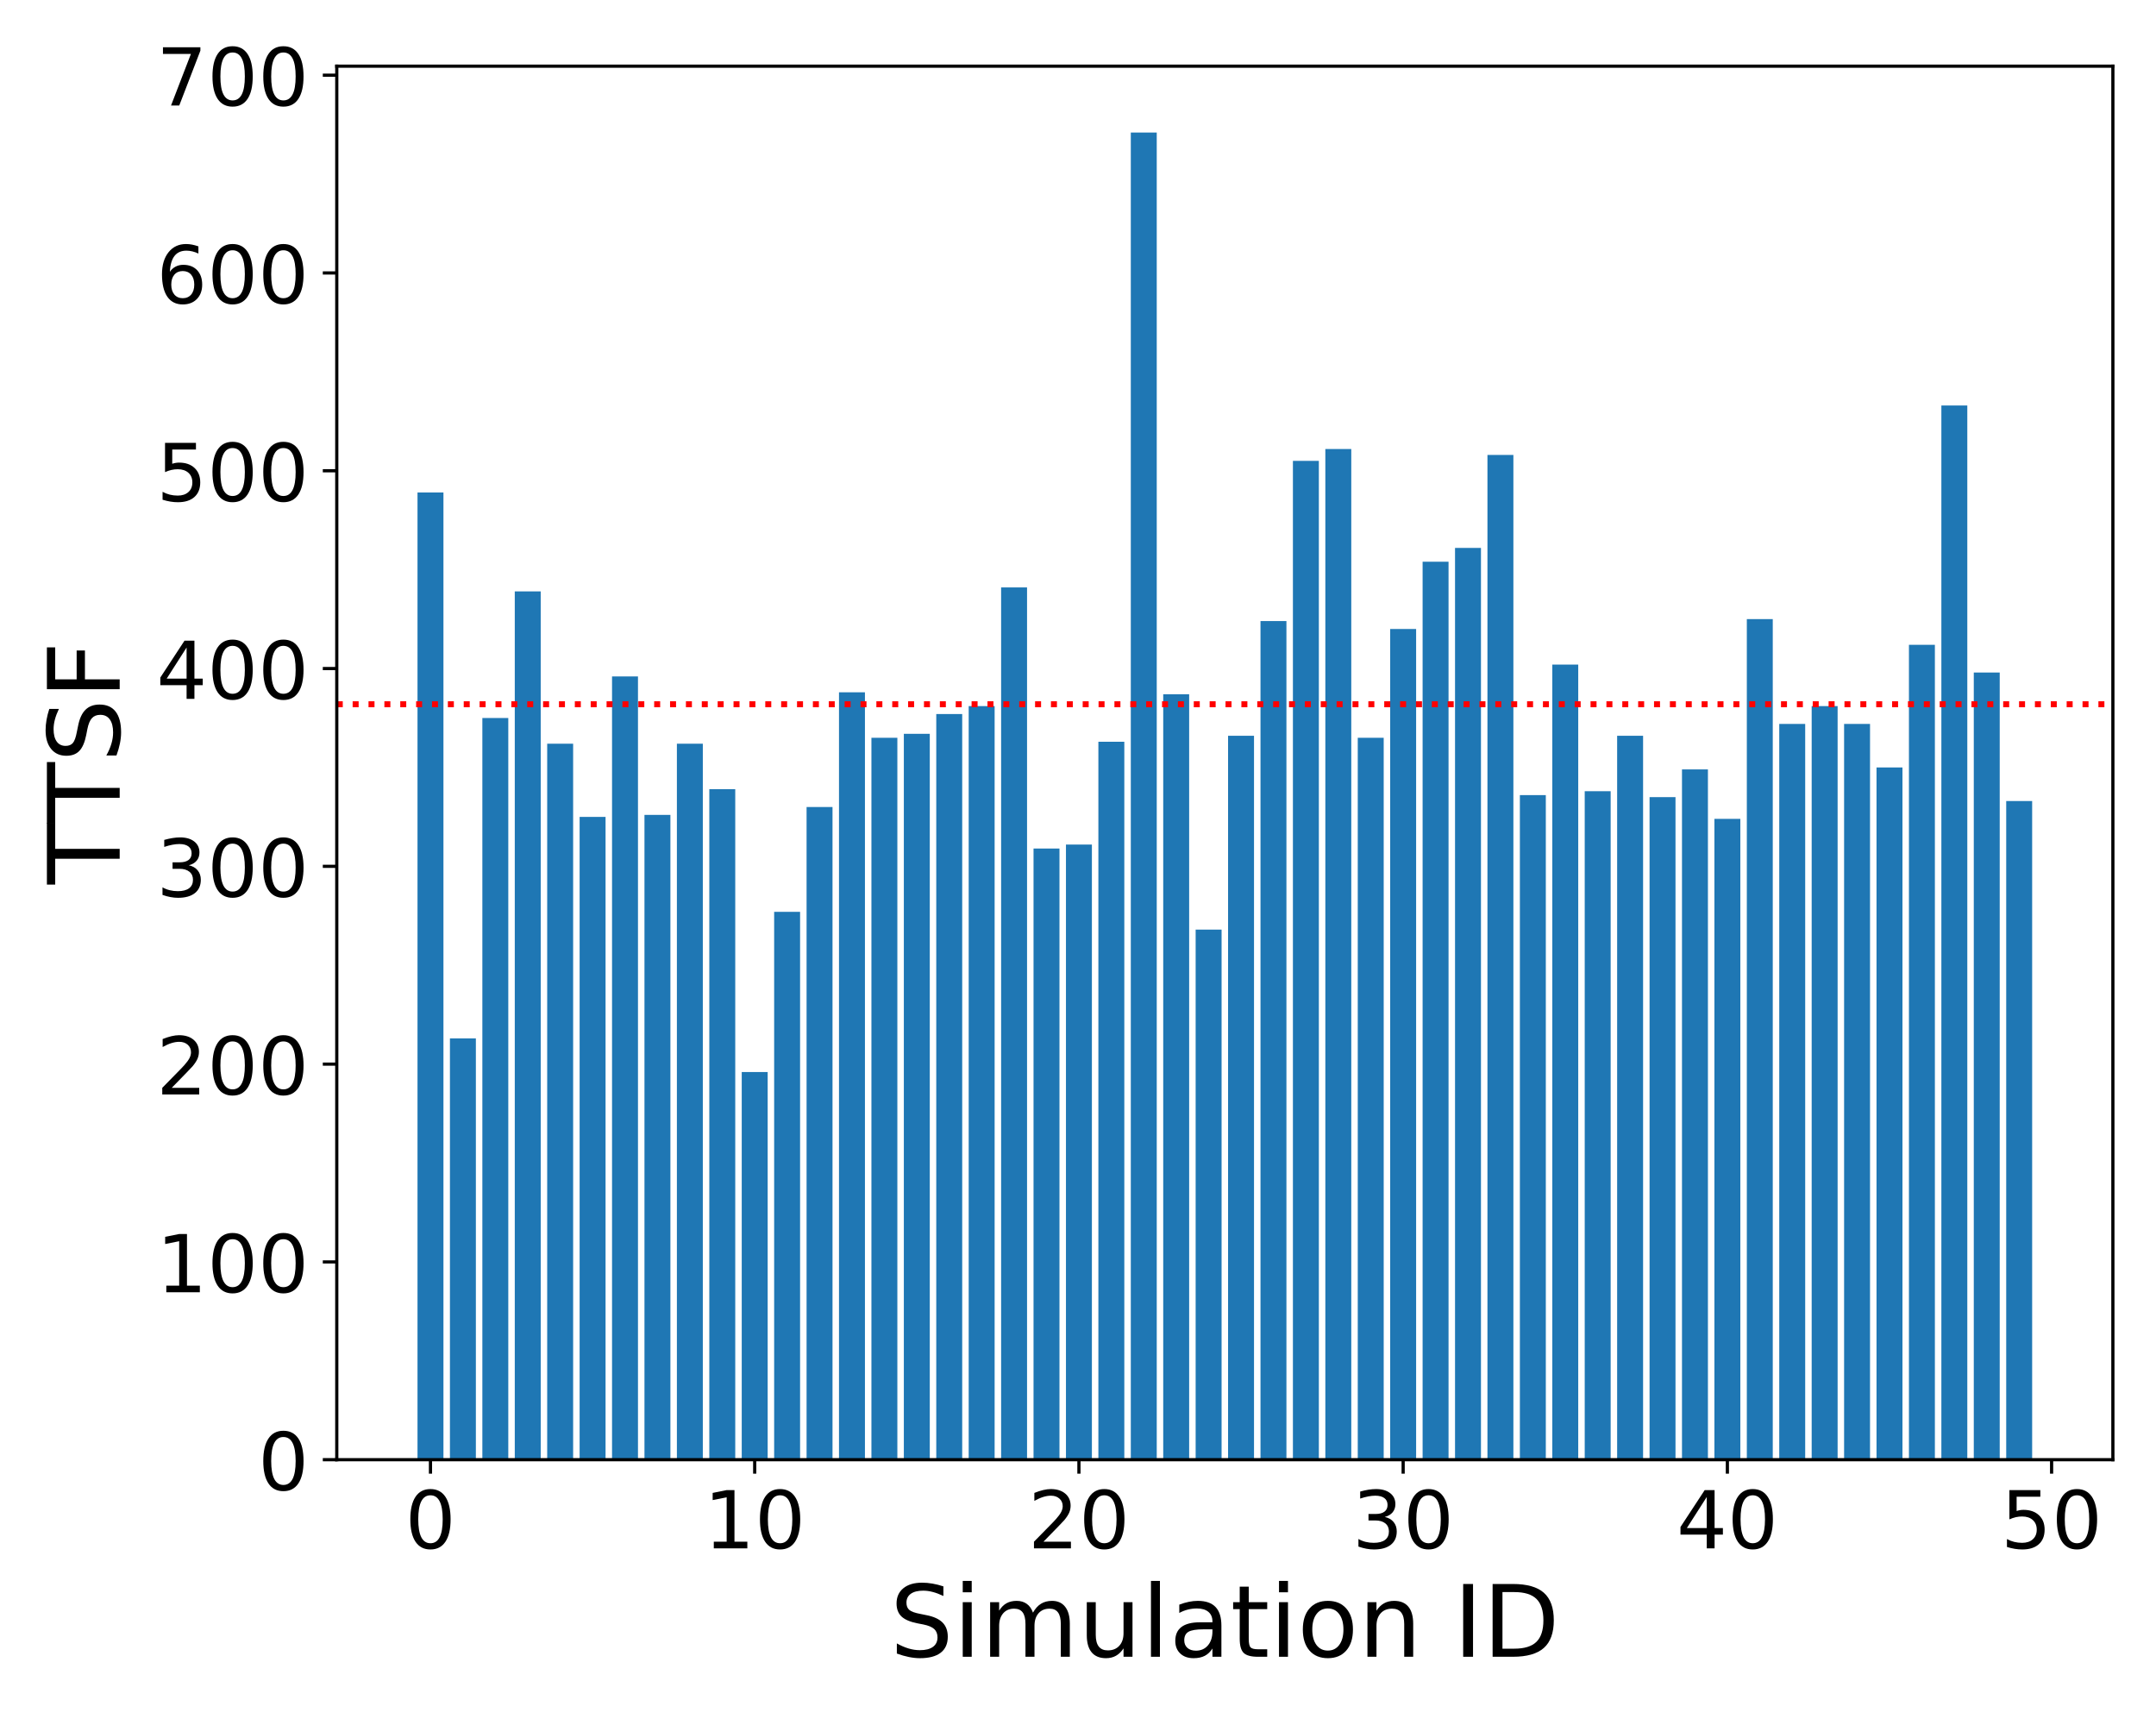
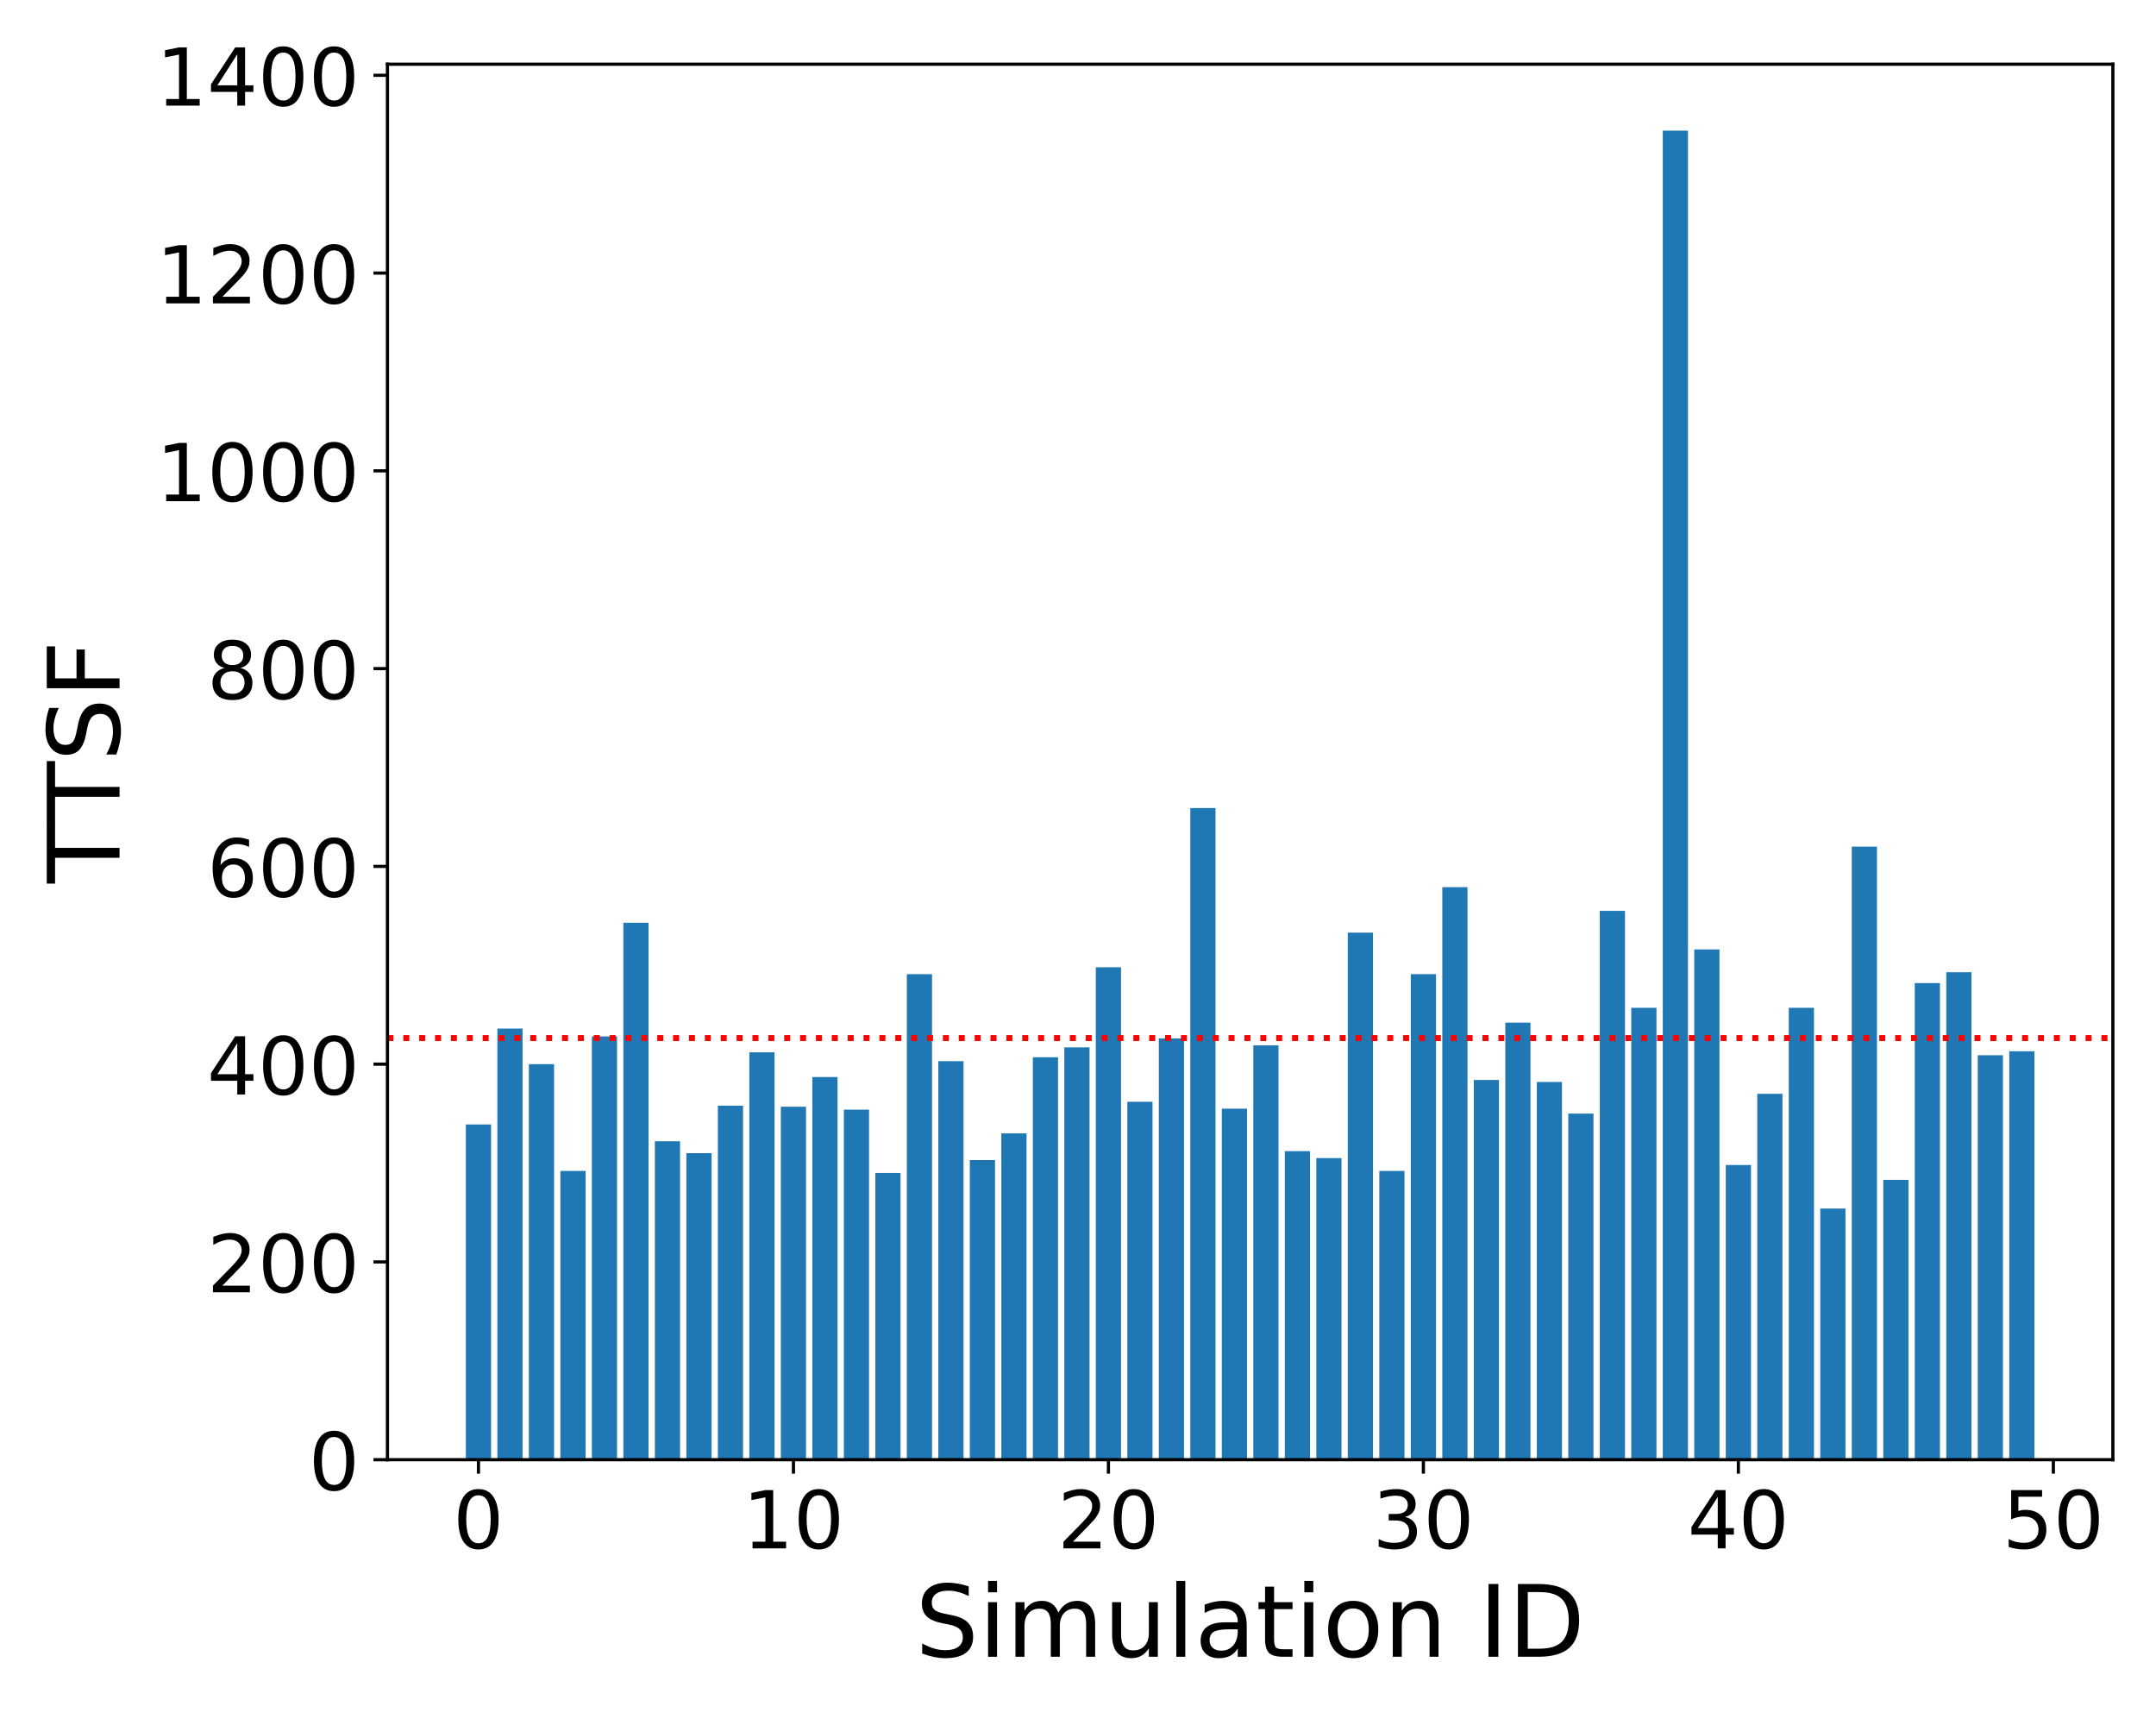
<svg xmlns="http://www.w3.org/2000/svg" xmlns:xlink="http://www.w3.org/1999/xlink" height="432pt" version="1.1" viewBox="0 0 540 432" width="540pt">
  <defs>
    <style type="text/css">
*{stroke-linecap:butt;stroke-linejoin:round;}
  </style>
  </defs>
  <g id="figure_1">
    <g id="patch_1">
      <path d="M 0 432  L 540 432  L 540 0  L 0 0  z " style="fill:#ffffff;" />
    </g>
    <g id="axes_1">
      <g id="patch_2">
-         <path d="M 84.35 365.56  L 529.2 365.56  L 529.2 16.572  L 84.35 16.572  z " style="fill:#ffffff;" />
+         <path d="M 97.04 365.56  L 529.2 365.56  L 529.2 16.08  L 97.04 16.08  z " style="fill:#ffffff;" />
      </g>
      <g id="patch_3">
-         <path clip-path="url(#p94fafff607)" d="M 104.57 365.56  L 111.067 365.56  L 111.067 123.341  L 104.57 123.341  z " style="fill:#1f77b4;" />
+         <path clip-path="url(#pa4c8153780)" d="M 116.684 365.56  L 122.995 365.56  L 122.995 281.608  L 116.684 281.608  z " style="fill:#1f77b4;" />
      </g>
      <g id="patch_4">
-         <path clip-path="url(#p94fafff607)" d="M 112.691 365.56  L 119.188 365.56  L 119.188 260.054  L 112.691 260.054  z " style="fill:#1f77b4;" />
+         <path clip-path="url(#pa4c8153780)" d="M 124.573 365.56  L 130.884 365.56  L 130.884 257.586  L 124.573 257.586  z " style="fill:#1f77b4;" />
      </g>
      <g id="patch_5">
-         <path clip-path="url(#p94fafff607)" d="M 120.812 365.56  L 127.308 365.56  L 127.308 179.809  L 120.812 179.809  z " style="fill:#1f77b4;" />
+         <path clip-path="url(#pa4c8153780)" d="M 132.462 365.56  L 138.773 365.56  L 138.773 266.501  L 132.462 266.501  z " style="fill:#1f77b4;" />
      </g>
      <g id="patch_6">
-         <path clip-path="url(#p94fafff607)" d="M 128.932 365.56  L 135.429 365.56  L 135.429 148.108  L 128.932 148.108  z " style="fill:#1f77b4;" />
+         <path clip-path="url(#pa4c8153780)" d="M 140.351 365.56  L 146.662 365.56  L 146.662 293.247  L 140.351 293.247  z " style="fill:#1f77b4;" />
      </g>
      <g id="patch_7">
-         <path clip-path="url(#p94fafff607)" d="M 137.053 365.56  L 143.55 365.56  L 143.55 186.249  L 137.053 186.249  z " style="fill:#1f77b4;" />
+         <path clip-path="url(#pa4c8153780)" d="M 148.24 365.56  L 154.551 365.56  L 154.551 259.567  L 148.24 259.567  z " style="fill:#1f77b4;" />
      </g>
      <g id="patch_8">
-         <path clip-path="url(#p94fafff607)" d="M 145.174 365.56  L 151.67 365.56  L 151.67 204.576  L 145.174 204.576  z " style="fill:#1f77b4;" />
+         <path clip-path="url(#pa4c8153780)" d="M 156.129 365.56  L 162.44 365.56  L 162.44 231.087  L 156.129 231.087  z " style="fill:#1f77b4;" />
      </g>
      <g id="patch_9">
-         <path clip-path="url(#p94fafff607)" d="M 153.294 365.56  L 159.791 365.56  L 159.791 169.407  L 153.294 169.407  z " style="fill:#1f77b4;" />
+         <path clip-path="url(#pa4c8153780)" d="M 164.018 365.56  L 170.329 365.56  L 170.329 285.818  L 164.018 285.818  z " style="fill:#1f77b4;" />
      </g>
      <g id="patch_10">
-         <path clip-path="url(#p94fafff607)" d="M 161.415 365.56  L 167.912 365.56  L 167.912 204.081  L 161.415 204.081  z " style="fill:#1f77b4;" />
+         <path clip-path="url(#pa4c8153780)" d="M 171.907 365.56  L 178.218 365.56  L 178.218 288.789  L 171.907 288.789  z " style="fill:#1f77b4;" />
      </g>
      <g id="patch_11">
-         <path clip-path="url(#p94fafff607)" d="M 169.536 365.56  L 176.032 365.56  L 176.032 186.249  L 169.536 186.249  z " style="fill:#1f77b4;" />
+         <path clip-path="url(#pa4c8153780)" d="M 179.796 365.56  L 186.107 365.56  L 186.107 276.902  L 179.796 276.902  z " style="fill:#1f77b4;" />
      </g>
      <g id="patch_12">
-         <path clip-path="url(#p94fafff607)" d="M 177.656 365.56  L 184.153 365.56  L 184.153 197.641  L 177.656 197.641  z " style="fill:#1f77b4;" />
+         <path clip-path="url(#pa4c8153780)" d="M 187.685 365.56  L 193.996 365.56  L 193.996 263.529  L 187.685 263.529  z " style="fill:#1f77b4;" />
      </g>
      <g id="patch_13">
-         <path clip-path="url(#p94fafff607)" d="M 185.777 365.56  L 192.274 365.56  L 192.274 268.474  L 185.777 268.474  z " style="fill:#1f77b4;" />
+         <path clip-path="url(#pa4c8153780)" d="M 195.574 365.56  L 201.885 365.56  L 201.885 277.15  L 195.574 277.15  z " style="fill:#1f77b4;" />
      </g>
      <g id="patch_14">
-         <path clip-path="url(#p94fafff607)" d="M 193.898 365.56  L 200.394 365.56  L 200.394 228.352  L 193.898 228.352  z " style="fill:#1f77b4;" />
+         <path clip-path="url(#pa4c8153780)" d="M 203.463 365.56  L 209.774 365.56  L 209.774 269.72  L 203.463 269.72  z " style="fill:#1f77b4;" />
      </g>
      <g id="patch_15">
-         <path clip-path="url(#p94fafff607)" d="M 202.018 365.56  L 208.515 365.56  L 208.515 202.099  L 202.018 202.099  z " style="fill:#1f77b4;" />
+         <path clip-path="url(#pa4c8153780)" d="M 211.352 365.56  L 217.663 365.56  L 217.663 277.893  L 211.352 277.893  z " style="fill:#1f77b4;" />
      </g>
      <g id="patch_16">
-         <path clip-path="url(#p94fafff607)" d="M 210.139 365.56  L 216.636 365.56  L 216.636 173.37  L 210.139 173.37  z " style="fill:#1f77b4;" />
+         <path clip-path="url(#pa4c8153780)" d="M 219.241 365.56  L 225.552 365.56  L 225.552 293.742  L 219.241 293.742  z " style="fill:#1f77b4;" />
      </g>
      <g id="patch_17">
-         <path clip-path="url(#p94fafff607)" d="M 218.26 365.56  L 224.756 365.56  L 224.756 184.763  L 218.26 184.763  z " style="fill:#1f77b4;" />
+         <path clip-path="url(#pa4c8153780)" d="M 227.13 365.56  L 233.441 365.56  L 233.441 243.965  L 227.13 243.965  z " style="fill:#1f77b4;" />
      </g>
      <g id="patch_18">
-         <path clip-path="url(#p94fafff607)" d="M 226.38 365.56  L 232.877 365.56  L 232.877 183.772  L 226.38 183.772  z " style="fill:#1f77b4;" />
+         <path clip-path="url(#pa4c8153780)" d="M 235.019 365.56  L 241.33 365.56  L 241.33 265.758  L 235.019 265.758  z " style="fill:#1f77b4;" />
      </g>
      <g id="patch_19">
-         <path clip-path="url(#p94fafff607)" d="M 234.501 365.56  L 240.998 365.56  L 240.998 178.819  L 234.501 178.819  z " style="fill:#1f77b4;" />
+         <path clip-path="url(#pa4c8153780)" d="M 242.908 365.56  L 249.219 365.56  L 249.219 290.523  L 242.908 290.523  z " style="fill:#1f77b4;" />
      </g>
      <g id="patch_20">
-         <path clip-path="url(#p94fafff607)" d="M 242.622 365.56  L 249.118 365.56  L 249.118 176.837  L 242.622 176.837  z " style="fill:#1f77b4;" />
+         <path clip-path="url(#pa4c8153780)" d="M 250.797 365.56  L 257.108 365.56  L 257.108 283.836  L 250.797 283.836  z " style="fill:#1f77b4;" />
      </g>
      <g id="patch_21">
-         <path clip-path="url(#p94fafff607)" d="M 250.742 365.56  L 257.239 365.56  L 257.239 147.117  L 250.742 147.117  z " style="fill:#1f77b4;" />
+         <path clip-path="url(#pa4c8153780)" d="M 258.686 365.56  L 264.997 365.56  L 264.997 264.768  L 258.686 264.768  z " style="fill:#1f77b4;" />
      </g>
      <g id="patch_22">
-         <path clip-path="url(#p94fafff607)" d="M 258.863 365.56  L 265.36 365.56  L 265.36 212.502  L 258.863 212.502  z " style="fill:#1f77b4;" />
+         <path clip-path="url(#pa4c8153780)" d="M 266.575 365.56  L 272.886 365.56  L 272.886 262.291  L 266.575 262.291  z " style="fill:#1f77b4;" />
      </g>
      <g id="patch_23">
-         <path clip-path="url(#p94fafff607)" d="M 266.984 365.56  L 273.48 365.56  L 273.48 211.511  L 266.984 211.511  z " style="fill:#1f77b4;" />
+         <path clip-path="url(#pa4c8153780)" d="M 274.464 365.56  L 280.775 365.56  L 280.775 242.232  L 274.464 242.232  z " style="fill:#1f77b4;" />
      </g>
      <g id="patch_24">
-         <path clip-path="url(#p94fafff607)" d="M 275.104 365.56  L 281.601 365.56  L 281.601 185.753  L 275.104 185.753  z " style="fill:#1f77b4;" />
+         <path clip-path="url(#pa4c8153780)" d="M 282.353 365.56  L 288.664 365.56  L 288.664 275.912  L 282.353 275.912  z " style="fill:#1f77b4;" />
      </g>
      <g id="patch_25">
-         <path clip-path="url(#p94fafff607)" d="M 283.225 365.56  L 289.722 365.56  L 289.722 33.19  L 283.225 33.19  z " style="fill:#1f77b4;" />
+         <path clip-path="url(#pa4c8153780)" d="M 290.242 365.56  L 296.553 365.56  L 296.553 260.062  L 290.242 260.062  z " style="fill:#1f77b4;" />
      </g>
      <g id="patch_26">
-         <path clip-path="url(#p94fafff607)" d="M 291.346 365.56  L 297.842 365.56  L 297.842 173.865  L 291.346 173.865  z " style="fill:#1f77b4;" />
+         <path clip-path="url(#pa4c8153780)" d="M 298.131 365.56  L 304.442 365.56  L 304.442 202.36  L 298.131 202.36  z " style="fill:#1f77b4;" />
      </g>
      <g id="patch_27">
-         <path clip-path="url(#p94fafff607)" d="M 299.466 365.56  L 305.963 365.56  L 305.963 232.81  L 299.466 232.81  z " style="fill:#1f77b4;" />
+         <path clip-path="url(#pa4c8153780)" d="M 306.02 365.56  L 312.331 365.56  L 312.331 277.645  L 306.02 277.645  z " style="fill:#1f77b4;" />
      </g>
      <g id="patch_28">
-         <path clip-path="url(#p94fafff607)" d="M 307.587 365.56  L 314.084 365.56  L 314.084 184.267  L 307.587 184.267  z " style="fill:#1f77b4;" />
+         <path clip-path="url(#pa4c8153780)" d="M 313.909 365.56  L 320.22 365.56  L 320.22 261.796  L 313.909 261.796  z " style="fill:#1f77b4;" />
      </g>
      <g id="patch_29">
-         <path clip-path="url(#p94fafff607)" d="M 315.708 365.56  L 322.204 365.56  L 322.204 155.538  L 315.708 155.538  z " style="fill:#1f77b4;" />
+         <path clip-path="url(#pa4c8153780)" d="M 321.798 365.56  L 328.109 365.56  L 328.109 288.294  L 321.798 288.294  z " style="fill:#1f77b4;" />
      </g>
      <g id="patch_30">
-         <path clip-path="url(#p94fafff607)" d="M 323.828 365.56  L 330.325 365.56  L 330.325 115.416  L 323.828 115.416  z " style="fill:#1f77b4;" />
+         <path clip-path="url(#pa4c8153780)" d="M 329.687 365.56  L 335.998 365.56  L 335.998 290.028  L 329.687 290.028  z " style="fill:#1f77b4;" />
      </g>
      <g id="patch_31">
-         <path clip-path="url(#p94fafff607)" d="M 331.949 365.56  L 338.446 365.56  L 338.446 112.444  L 331.949 112.444  z " style="fill:#1f77b4;" />
+         <path clip-path="url(#pa4c8153780)" d="M 337.576 365.56  L 343.887 365.56  L 343.887 233.564  L 337.576 233.564  z " style="fill:#1f77b4;" />
      </g>
      <g id="patch_32">
-         <path clip-path="url(#p94fafff607)" d="M 340.07 365.56  L 346.566 365.56  L 346.566 184.763  L 340.07 184.763  z " style="fill:#1f77b4;" />
+         <path clip-path="url(#pa4c8153780)" d="M 345.465 365.56  L 351.776 365.56  L 351.776 293.247  L 345.465 293.247  z " style="fill:#1f77b4;" />
      </g>
      <g id="patch_33">
-         <path clip-path="url(#p94fafff607)" d="M 348.19 365.56  L 354.687 365.56  L 354.687 157.519  L 348.19 157.519  z " style="fill:#1f77b4;" />
+         <path clip-path="url(#pa4c8153780)" d="M 353.354 365.56  L 359.665 365.56  L 359.665 243.965  L 353.354 243.965  z " style="fill:#1f77b4;" />
      </g>
      <g id="patch_34">
-         <path clip-path="url(#p94fafff607)" d="M 356.311 365.56  L 362.808 365.56  L 362.808 140.678  L 356.311 140.678  z " style="fill:#1f77b4;" />
+         <path clip-path="url(#pa4c8153780)" d="M 361.243 365.56  L 367.554 365.56  L 367.554 222.172  L 361.243 222.172  z " style="fill:#1f77b4;" />
      </g>
      <g id="patch_35">
-         <path clip-path="url(#p94fafff607)" d="M 364.432 365.56  L 370.928 365.56  L 370.928 137.211  L 364.432 137.211  z " style="fill:#1f77b4;" />
+         <path clip-path="url(#pa4c8153780)" d="M 369.132 365.56  L 375.443 365.56  L 375.443 270.463  L 369.132 270.463  z " style="fill:#1f77b4;" />
      </g>
      <g id="patch_36">
-         <path clip-path="url(#p94fafff607)" d="M 372.552 365.56  L 379.049 365.56  L 379.049 113.93  L 372.552 113.93  z " style="fill:#1f77b4;" />
+         <path clip-path="url(#pa4c8153780)" d="M 377.021 365.56  L 383.332 365.56  L 383.332 256.1  L 377.021 256.1  z " style="fill:#1f77b4;" />
      </g>
      <g id="patch_37">
-         <path clip-path="url(#p94fafff607)" d="M 380.673 365.56  L 387.17 365.56  L 387.17 199.127  L 380.673 199.127  z " style="fill:#1f77b4;" />
+         <path clip-path="url(#pa4c8153780)" d="M 384.91 365.56  L 391.221 365.56  L 391.221 270.959  L 384.91 270.959  z " style="fill:#1f77b4;" />
      </g>
      <g id="patch_38">
-         <path clip-path="url(#p94fafff607)" d="M 388.794 365.56  L 395.29 365.56  L 395.29 166.435  L 388.794 166.435  z " style="fill:#1f77b4;" />
+         <path clip-path="url(#pa4c8153780)" d="M 392.799 365.56  L 399.11 365.56  L 399.11 278.883  L 392.799 278.883  z " style="fill:#1f77b4;" />
      </g>
      <g id="patch_39">
-         <path clip-path="url(#p94fafff607)" d="M 396.914 365.56  L 403.411 365.56  L 403.411 198.137  L 396.914 198.137  z " style="fill:#1f77b4;" />
+         <path clip-path="url(#pa4c8153780)" d="M 400.688 365.56  L 406.999 365.56  L 406.999 228.116  L 400.688 228.116  z " style="fill:#1f77b4;" />
      </g>
      <g id="patch_40">
-         <path clip-path="url(#p94fafff607)" d="M 405.035 365.56  L 411.532 365.56  L 411.532 184.267  L 405.035 184.267  z " style="fill:#1f77b4;" />
+         <path clip-path="url(#pa4c8153780)" d="M 408.577 365.56  L 414.888 365.56  L 414.888 252.385  L 408.577 252.385  z " style="fill:#1f77b4;" />
      </g>
      <g id="patch_41">
-         <path clip-path="url(#p94fafff607)" d="M 413.156 365.56  L 419.652 365.56  L 419.652 199.623  L 413.156 199.623  z " style="fill:#1f77b4;" />
+         <path clip-path="url(#pa4c8153780)" d="M 416.466 365.56  L 422.777 365.56  L 422.777 32.722  L 416.466 32.722  z " style="fill:#1f77b4;" />
      </g>
      <g id="patch_42">
-         <path clip-path="url(#p94fafff607)" d="M 421.276 365.56  L 427.773 365.56  L 427.773 192.688  L 421.276 192.688  z " style="fill:#1f77b4;" />
+         <path clip-path="url(#pa4c8153780)" d="M 424.355 365.56  L 430.666 365.56  L 430.666 237.774  L 424.355 237.774  z " style="fill:#1f77b4;" />
      </g>
      <g id="patch_43">
-         <path clip-path="url(#p94fafff607)" d="M 429.397 365.56  L 435.894 365.56  L 435.894 205.071  L 429.397 205.071  z " style="fill:#1f77b4;" />
+         <path clip-path="url(#pa4c8153780)" d="M 432.244 365.56  L 438.555 365.56  L 438.555 291.761  L 432.244 291.761  z " style="fill:#1f77b4;" />
      </g>
      <g id="patch_44">
-         <path clip-path="url(#p94fafff607)" d="M 437.518 365.56  L 444.014 365.56  L 444.014 155.043  L 437.518 155.043  z " style="fill:#1f77b4;" />
+         <path clip-path="url(#pa4c8153780)" d="M 440.133 365.56  L 446.444 365.56  L 446.444 273.93  L 440.133 273.93  z " style="fill:#1f77b4;" />
      </g>
      <g id="patch_45">
-         <path clip-path="url(#p94fafff607)" d="M 445.638 365.56  L 452.135 365.56  L 452.135 181.295  L 445.638 181.295  z " style="fill:#1f77b4;" />
+         <path clip-path="url(#pa4c8153780)" d="M 448.022 365.56  L 454.333 365.56  L 454.333 252.385  L 448.022 252.385  z " style="fill:#1f77b4;" />
      </g>
      <g id="patch_46">
-         <path clip-path="url(#p94fafff607)" d="M 453.759 365.56  L 460.256 365.56  L 460.256 176.837  L 453.759 176.837  z " style="fill:#1f77b4;" />
+         <path clip-path="url(#pa4c8153780)" d="M 455.911 365.56  L 462.222 365.56  L 462.222 302.658  L 455.911 302.658  z " style="fill:#1f77b4;" />
      </g>
      <g id="patch_47">
-         <path clip-path="url(#p94fafff607)" d="M 461.88 365.56  L 468.376 365.56  L 468.376 181.295  L 461.88 181.295  z " style="fill:#1f77b4;" />
+         <path clip-path="url(#pa4c8153780)" d="M 463.8 365.56  L 470.111 365.56  L 470.111 212.019  L 463.8 212.019  z " style="fill:#1f77b4;" />
      </g>
      <g id="patch_48">
-         <path clip-path="url(#p94fafff607)" d="M 470 365.56  L 476.497 365.56  L 476.497 192.193  L 470 192.193  z " style="fill:#1f77b4;" />
+         <path clip-path="url(#pa4c8153780)" d="M 471.689 365.56  L 478 365.56  L 478 295.476  L 471.689 295.476  z " style="fill:#1f77b4;" />
      </g>
      <g id="patch_49">
-         <path clip-path="url(#p94fafff607)" d="M 478.121 365.56  L 484.618 365.56  L 484.618 161.482  L 478.121 161.482  z " style="fill:#1f77b4;" />
+         <path clip-path="url(#pa4c8153780)" d="M 479.578 365.56  L 485.889 365.56  L 485.889 246.194  L 479.578 246.194  z " style="fill:#1f77b4;" />
      </g>
      <g id="patch_50">
-         <path clip-path="url(#p94fafff607)" d="M 486.242 365.56  L 492.738 365.56  L 492.738 101.547  L 486.242 101.547  z " style="fill:#1f77b4;" />
+         <path clip-path="url(#pa4c8153780)" d="M 487.467 365.56  L 493.778 365.56  L 493.778 243.47  L 487.467 243.47  z " style="fill:#1f77b4;" />
      </g>
      <g id="patch_51">
-         <path clip-path="url(#p94fafff607)" d="M 494.362 365.56  L 500.859 365.56  L 500.859 168.417  L 494.362 168.417  z " style="fill:#1f77b4;" />
+         <path clip-path="url(#pa4c8153780)" d="M 495.356 365.56  L 501.667 365.56  L 501.667 264.272  L 495.356 264.272  z " style="fill:#1f77b4;" />
      </g>
      <g id="patch_52">
-         <path clip-path="url(#p94fafff607)" d="M 502.483 365.56  L 508.98 365.56  L 508.98 200.613  L 502.483 200.613  z " style="fill:#1f77b4;" />
+         <path clip-path="url(#pa4c8153780)" d="M 503.245 365.56  L 509.556 365.56  L 509.556 263.282  L 503.245 263.282  z " style="fill:#1f77b4;" />
      </g>
      <g id="matplotlib.axis_1">
        <g id="xtick_1">
          <g id="line2d_1">
            <defs>
-               <path d="M 0 0  L 0 3.5  " id="md69ce95e56" style="stroke:#000000;stroke-width:0.8;" />
-             </defs>
-             <g>
-               <use style="stroke:#000000;stroke-width:0.8;" x="107.819" xlink:href="#md69ce95e56" y="365.56" />
+               <path d="M 0 0  L 0 3.5  " id="m9c3e3d5db7" style="stroke:#000000;stroke-width:0.8;" />
+             </defs>
+             <g>
+               <use style="stroke:#000000;stroke-width:0.8;" x="119.839" xlink:href="#m9c3e3d5db7" y="365.56" />
            </g>
          </g>
          <g id="text_1">
            <defs>
              <path d="M 31.781 66.406  Q 24.172 66.406 20.328 58.906  Q 16.5 51.422 16.5 36.375  Q 16.5 21.391 20.328 13.891  Q 24.172 6.391 31.781 6.391  Q 39.453 6.391 43.281 13.891  Q 47.125 21.391 47.125 36.375  Q 47.125 51.422 43.281 58.906  Q 39.453 66.406 31.781 66.406  z M 31.781 74.219  Q 44.047 74.219 50.516 64.516  Q 56.984 54.828 56.984 36.375  Q 56.984 17.969 50.516 8.266  Q 44.047 -1.422 31.781 -1.422  Q 19.531 -1.422 13.062 8.266  Q 6.594 17.969 6.594 36.375  Q 6.594 54.828 13.062 64.516  Q 19.531 74.219 31.781 74.219  z " id="DejaVuSans-48" />
            </defs>
-             <g transform="translate(101.4562 387.7569)scale(0.2 -0.2)">
+             <g transform="translate(113.4767 387.7569)scale(0.2 -0.2)">
              <use xlink:href="#DejaVuSans-48" />
            </g>
          </g>
        </g>
        <g id="xtick_2">
          <g id="line2d_2">
            <g>
-               <use style="stroke:#000000;stroke-width:0.8;" x="189.025" xlink:href="#md69ce95e56" y="365.56" />
+               <use style="stroke:#000000;stroke-width:0.8;" x="198.729" xlink:href="#m9c3e3d5db7" y="365.56" />
            </g>
          </g>
          <g id="text_2">
            <defs>
              <path d="M 12.406 8.297  L 28.516 8.297  L 28.516 63.922  L 10.984 60.406  L 10.984 69.391  L 28.422 72.906  L 38.281 72.906  L 38.281 8.297  L 54.391 8.297  L 54.391 0  L 12.406 0  z " id="DejaVuSans-49" />
            </defs>
-             <g transform="translate(176.3004 387.7569)scale(0.2 -0.2)">
+             <g transform="translate(186.0043 387.7569)scale(0.2 -0.2)">
              <use xlink:href="#DejaVuSans-49" />
              <use x="63.623" xlink:href="#DejaVuSans-48" />
            </g>
          </g>
        </g>
        <g id="xtick_3">
          <g id="line2d_3">
            <g>
-               <use style="stroke:#000000;stroke-width:0.8;" x="270.232" xlink:href="#md69ce95e56" y="365.56" />
+               <use style="stroke:#000000;stroke-width:0.8;" x="277.619" xlink:href="#m9c3e3d5db7" y="365.56" />
            </g>
          </g>
          <g id="text_3">
            <defs>
              <path d="M 19.188 8.297  L 53.609 8.297  L 53.609 0  L 7.328 0  L 7.328 8.297  Q 12.938 14.109 22.625 23.891  Q 32.328 33.688 34.812 36.531  Q 39.547 41.844 41.422 45.531  Q 43.312 49.219 43.312 52.781  Q 43.312 58.594 39.234 62.25  Q 35.156 65.922 28.609 65.922  Q 23.969 65.922 18.812 64.312  Q 13.672 62.703 7.812 59.422  L 7.812 69.391  Q 13.766 71.781 18.938 73  Q 24.125 74.219 28.422 74.219  Q 39.75 74.219 46.484 68.547  Q 53.219 62.891 53.219 53.422  Q 53.219 48.922 51.531 44.891  Q 49.859 40.875 45.406 35.406  Q 44.188 33.984 37.641 27.219  Q 31.109 20.453 19.188 8.297  z " id="DejaVuSans-50" />
            </defs>
-             <g transform="translate(257.507 387.7569)scale(0.2 -0.2)">
+             <g transform="translate(264.8945 387.7569)scale(0.2 -0.2)">
              <use xlink:href="#DejaVuSans-50" />
              <use x="63.623" xlink:href="#DejaVuSans-48" />
            </g>
          </g>
        </g>
        <g id="xtick_4">
          <g id="line2d_4">
            <g>
-               <use style="stroke:#000000;stroke-width:0.8;" x="351.439" xlink:href="#md69ce95e56" y="365.56" />
+               <use style="stroke:#000000;stroke-width:0.8;" x="356.51" xlink:href="#m9c3e3d5db7" y="365.56" />
            </g>
          </g>
          <g id="text_4">
            <defs>
              <path d="M 40.578 39.312  Q 47.656 37.797 51.625 33  Q 55.609 28.219 55.609 21.188  Q 55.609 10.406 48.188 4.484  Q 40.766 -1.422 27.094 -1.422  Q 22.516 -1.422 17.656 -0.516  Q 12.797 0.391 7.625 2.203  L 7.625 11.719  Q 11.719 9.328 16.594 8.109  Q 21.484 6.891 26.812 6.891  Q 36.078 6.891 40.938 10.547  Q 45.797 14.203 45.797 21.188  Q 45.797 27.641 41.281 31.266  Q 36.766 34.906 28.719 34.906  L 20.219 34.906  L 20.219 43.016  L 29.109 43.016  Q 36.375 43.016 40.234 45.922  Q 44.094 48.828 44.094 54.297  Q 44.094 59.906 40.109 62.906  Q 36.141 65.922 28.719 65.922  Q 24.656 65.922 20.016 65.031  Q 15.375 64.156 9.812 62.312  L 9.812 71.094  Q 15.438 72.656 20.344 73.438  Q 25.25 74.219 29.594 74.219  Q 40.828 74.219 47.359 69.109  Q 53.906 64.016 53.906 55.328  Q 53.906 49.266 50.438 45.094  Q 46.969 40.922 40.578 39.312  z " id="DejaVuSans-51" />
            </defs>
-             <g transform="translate(338.7137 387.7569)scale(0.2 -0.2)">
+             <g transform="translate(343.7846 387.7569)scale(0.2 -0.2)">
              <use xlink:href="#DejaVuSans-51" />
              <use x="63.623" xlink:href="#DejaVuSans-48" />
            </g>
          </g>
        </g>
        <g id="xtick_5">
          <g id="line2d_5">
            <g>
-               <use style="stroke:#000000;stroke-width:0.8;" x="432.645" xlink:href="#md69ce95e56" y="365.56" />
+               <use style="stroke:#000000;stroke-width:0.8;" x="435.4" xlink:href="#m9c3e3d5db7" y="365.56" />
            </g>
          </g>
          <g id="text_5">
            <defs>
              <path d="M 37.797 64.312  L 12.891 25.391  L 37.797 25.391  z M 35.203 72.906  L 47.609 72.906  L 47.609 25.391  L 58.016 25.391  L 58.016 17.188  L 47.609 17.188  L 47.609 0  L 37.797 0  L 37.797 17.188  L 4.891 17.188  L 4.891 26.703  z " id="DejaVuSans-52" />
            </defs>
-             <g transform="translate(419.9203 387.7569)scale(0.2 -0.2)">
+             <g transform="translate(422.6747 387.7569)scale(0.2 -0.2)">
              <use xlink:href="#DejaVuSans-52" />
              <use x="63.623" xlink:href="#DejaVuSans-48" />
            </g>
          </g>
        </g>
        <g id="xtick_6">
          <g id="line2d_6">
            <g>
-               <use style="stroke:#000000;stroke-width:0.8;" x="513.852" xlink:href="#md69ce95e56" y="365.56" />
+               <use style="stroke:#000000;stroke-width:0.8;" x="514.29" xlink:href="#m9c3e3d5db7" y="365.56" />
            </g>
          </g>
          <g id="text_6">
            <defs>
              <path d="M 10.797 72.906  L 49.516 72.906  L 49.516 64.594  L 19.828 64.594  L 19.828 46.734  Q 21.969 47.469 24.109 47.828  Q 26.266 48.188 28.422 48.188  Q 40.625 48.188 47.75 41.5  Q 54.891 34.812 54.891 23.391  Q 54.891 11.625 47.562 5.094  Q 40.234 -1.422 26.906 -1.422  Q 22.312 -1.422 17.547 -0.641  Q 12.797 0.141 7.719 1.703  L 7.719 11.625  Q 12.109 9.234 16.797 8.062  Q 21.484 6.891 26.703 6.891  Q 35.156 6.891 40.078 11.328  Q 45.016 15.766 45.016 23.391  Q 45.016 31 40.078 35.438  Q 35.156 39.891 26.703 39.891  Q 22.75 39.891 18.812 39.016  Q 14.891 38.141 10.797 36.281  z " id="DejaVuSans-53" />
            </defs>
-             <g transform="translate(501.1269 387.7569)scale(0.2 -0.2)">
+             <g transform="translate(501.5648 387.7569)scale(0.2 -0.2)">
              <use xlink:href="#DejaVuSans-53" />
              <use x="63.623" xlink:href="#DejaVuSans-48" />
            </g>
          </g>
        </g>
        <g id="text_7">
          <defs>
            <path d="M 53.516 70.516  L 53.516 60.891  Q 47.906 63.578 42.922 64.891  Q 37.938 66.219 33.297 66.219  Q 25.25 66.219 20.875 63.094  Q 16.5 59.969 16.5 54.203  Q 16.5 49.359 19.406 46.891  Q 22.312 44.438 30.422 42.922  L 36.375 41.703  Q 47.406 39.594 52.656 34.297  Q 57.906 29 57.906 20.125  Q 57.906 9.516 50.797 4.047  Q 43.703 -1.422 29.984 -1.422  Q 24.812 -1.422 18.969 -0.25  Q 13.141 0.922 6.891 3.219  L 6.891 13.375  Q 12.891 10.016 18.656 8.297  Q 24.422 6.594 29.984 6.594  Q 38.422 6.594 43.016 9.906  Q 47.609 13.234 47.609 19.391  Q 47.609 24.75 44.312 27.781  Q 41.016 30.812 33.5 32.328  L 27.484 33.5  Q 16.453 35.688 11.516 40.375  Q 6.594 45.062 6.594 53.422  Q 6.594 63.094 13.406 68.656  Q 20.219 74.219 32.172 74.219  Q 37.312 74.219 42.625 73.281  Q 47.953 72.359 53.516 70.516  z " id="DejaVuSans-83" />
            <path d="M 9.422 54.688  L 18.406 54.688  L 18.406 0  L 9.422 0  z M 9.422 75.984  L 18.406 75.984  L 18.406 64.594  L 9.422 64.594  z " id="DejaVuSans-105" />
            <path d="M 52 44.188  Q 55.375 50.25 60.062 53.125  Q 64.75 56 71.094 56  Q 79.641 56 84.281 50.016  Q 88.922 44.047 88.922 33.016  L 88.922 0  L 79.891 0  L 79.891 32.719  Q 79.891 40.578 77.094 44.375  Q 74.312 48.188 68.609 48.188  Q 61.625 48.188 57.562 43.547  Q 53.516 38.922 53.516 30.906  L 53.516 0  L 44.484 0  L 44.484 32.719  Q 44.484 40.625 41.703 44.406  Q 38.922 48.188 33.109 48.188  Q 26.219 48.188 22.156 43.531  Q 18.109 38.875 18.109 30.906  L 18.109 0  L 9.078 0  L 9.078 54.688  L 18.109 54.688  L 18.109 46.188  Q 21.188 51.219 25.484 53.609  Q 29.781 56 35.688 56  Q 41.656 56 45.828 52.969  Q 50 49.953 52 44.188  z " id="DejaVuSans-109" />
            <path d="M 8.5 21.578  L 8.5 54.688  L 17.484 54.688  L 17.484 21.922  Q 17.484 14.156 20.5 10.266  Q 23.531 6.391 29.594 6.391  Q 36.859 6.391 41.078 11.031  Q 45.312 15.672 45.312 23.688  L 45.312 54.688  L 54.297 54.688  L 54.297 0  L 45.312 0  L 45.312 8.406  Q 42.047 3.422 37.719 1  Q 33.406 -1.422 27.688 -1.422  Q 18.266 -1.422 13.375 4.438  Q 8.5 10.297 8.5 21.578  z M 31.109 56  z " id="DejaVuSans-117" />
            <path d="M 9.422 75.984  L 18.406 75.984  L 18.406 0  L 9.422 0  z " id="DejaVuSans-108" />
            <path d="M 34.281 27.484  Q 23.391 27.484 19.188 25  Q 14.984 22.516 14.984 16.5  Q 14.984 11.719 18.141 8.906  Q 21.297 6.109 26.703 6.109  Q 34.188 6.109 38.703 11.406  Q 43.219 16.703 43.219 25.484  L 43.219 27.484  z M 52.203 31.203  L 52.203 0  L 43.219 0  L 43.219 8.297  Q 40.141 3.328 35.547 0.953  Q 30.953 -1.422 24.312 -1.422  Q 15.922 -1.422 10.953 3.297  Q 6 8.016 6 15.922  Q 6 25.141 12.172 29.828  Q 18.359 34.516 30.609 34.516  L 43.219 34.516  L 43.219 35.406  Q 43.219 41.609 39.141 45  Q 35.062 48.391 27.688 48.391  Q 23 48.391 18.547 47.266  Q 14.109 46.141 10.016 43.891  L 10.016 52.203  Q 14.938 54.109 19.578 55.047  Q 24.219 56 28.609 56  Q 40.484 56 46.344 49.844  Q 52.203 43.703 52.203 31.203  z " id="DejaVuSans-97" />
            <path d="M 18.312 70.219  L 18.312 54.688  L 36.812 54.688  L 36.812 47.703  L 18.312 47.703  L 18.312 18.016  Q 18.312 11.328 20.141 9.422  Q 21.969 7.516 27.594 7.516  L 36.812 7.516  L 36.812 0  L 27.594 0  Q 17.188 0 13.234 3.875  Q 9.281 7.766 9.281 18.016  L 9.281 47.703  L 2.688 47.703  L 2.688 54.688  L 9.281 54.688  L 9.281 70.219  z " id="DejaVuSans-116" />
            <path d="M 30.609 48.391  Q 23.391 48.391 19.188 42.75  Q 14.984 37.109 14.984 27.297  Q 14.984 17.484 19.156 11.844  Q 23.344 6.203 30.609 6.203  Q 37.797 6.203 41.984 11.859  Q 46.188 17.531 46.188 27.297  Q 46.188 37.016 41.984 42.703  Q 37.797 48.391 30.609 48.391  z M 30.609 56  Q 42.328 56 49.016 48.375  Q 55.719 40.766 55.719 27.297  Q 55.719 13.875 49.016 6.219  Q 42.328 -1.422 30.609 -1.422  Q 18.844 -1.422 12.172 6.219  Q 5.516 13.875 5.516 27.297  Q 5.516 40.766 12.172 48.375  Q 18.844 56 30.609 56  z " id="DejaVuSans-111" />
            <path d="M 54.891 33.016  L 54.891 0  L 45.906 0  L 45.906 32.719  Q 45.906 40.484 42.875 44.328  Q 39.844 48.188 33.797 48.188  Q 26.516 48.188 22.312 43.547  Q 18.109 38.922 18.109 30.906  L 18.109 0  L 9.078 0  L 9.078 54.688  L 18.109 54.688  L 18.109 46.188  Q 21.344 51.125 25.703 53.562  Q 30.078 56 35.797 56  Q 45.219 56 50.047 50.172  Q 54.891 44.344 54.891 33.016  z " id="DejaVuSans-110" />
            <path id="DejaVuSans-32" />
            <path d="M 9.812 72.906  L 19.672 72.906  L 19.672 0  L 9.812 0  z " id="DejaVuSans-73" />
            <path d="M 19.672 64.797  L 19.672 8.109  L 31.594 8.109  Q 46.688 8.109 53.688 14.938  Q 60.688 21.781 60.688 36.531  Q 60.688 51.172 53.688 57.984  Q 46.688 64.797 31.594 64.797  z M 9.812 72.906  L 30.078 72.906  Q 51.266 72.906 61.172 64.094  Q 71.094 55.281 71.094 36.531  Q 71.094 17.672 61.125 8.828  Q 51.172 0 30.078 0  L 9.812 0  z " id="DejaVuSans-68" />
          </defs>
-           <g transform="translate(222.9078 414.9123)scale(0.25 -0.25)">
+           <g transform="translate(229.2528 414.9123)scale(0.25 -0.25)">
            <use xlink:href="#DejaVuSans-83" />
            <use x="63.477" xlink:href="#DejaVuSans-105" />
            <use x="91.26" xlink:href="#DejaVuSans-109" />
            <use x="188.672" xlink:href="#DejaVuSans-117" />
            <use x="252.051" xlink:href="#DejaVuSans-108" />
            <use x="279.834" xlink:href="#DejaVuSans-97" />
            <use x="341.113" xlink:href="#DejaVuSans-116" />
            <use x="380.322" xlink:href="#DejaVuSans-105" />
            <use x="408.105" xlink:href="#DejaVuSans-111" />
            <use x="469.287" xlink:href="#DejaVuSans-110" />
            <use x="532.666" xlink:href="#DejaVuSans-32" />
            <use x="564.453" xlink:href="#DejaVuSans-73" />
            <use x="593.945" xlink:href="#DejaVuSans-68" />
          </g>
        </g>
      </g>
      <g id="matplotlib.axis_2">
        <g id="ytick_1">
          <g id="line2d_7">
            <defs>
-               <path d="M 0 0  L -3.5 0  " id="mb2241f87a9" style="stroke:#000000;stroke-width:0.8;" />
-             </defs>
-             <g>
-               <use style="stroke:#000000;stroke-width:0.8;" x="84.35" xlink:href="#mb2241f87a9" y="365.56" />
+               <path d="M 0 0  L -3.5 0  " id="ma40ff80630" style="stroke:#000000;stroke-width:0.8;" />
+             </defs>
+             <g>
+               <use style="stroke:#000000;stroke-width:0.8;" x="97.04" xlink:href="#ma40ff80630" y="365.56" />
            </g>
          </g>
          <g id="text_8">
-             <g transform="translate(64.625 373.1584)scale(0.2 -0.2)">
+             <g transform="translate(77.315 373.1584)scale(0.2 -0.2)">
              <use xlink:href="#DejaVuSans-48" />
            </g>
          </g>
        </g>
        <g id="ytick_2">
          <g id="line2d_8">
            <g>
-               <use style="stroke:#000000;stroke-width:0.8;" x="84.35" xlink:href="#mb2241f87a9" y="316.027" />
+               <use style="stroke:#000000;stroke-width:0.8;" x="97.04" xlink:href="#ma40ff80630" y="316.031" />
            </g>
          </g>
          <g id="text_9">
-             <g transform="translate(39.175 323.6249)scale(0.2 -0.2)">
-               <use xlink:href="#DejaVuSans-49" />
+             <g transform="translate(51.865 323.629)scale(0.2 -0.2)">
+               <use xlink:href="#DejaVuSans-50" />
              <use x="63.623" xlink:href="#DejaVuSans-48" />
              <use x="127.246" xlink:href="#DejaVuSans-48" />
            </g>
          </g>
        </g>
        <g id="ytick_3">
          <g id="line2d_9">
            <g>
-               <use style="stroke:#000000;stroke-width:0.8;" x="84.35" xlink:href="#mb2241f87a9" y="266.493" />
+               <use style="stroke:#000000;stroke-width:0.8;" x="97.04" xlink:href="#ma40ff80630" y="266.501" />
            </g>
          </g>
          <g id="text_10">
-             <g transform="translate(39.175 274.0915)scale(0.2 -0.2)">
-               <use xlink:href="#DejaVuSans-50" />
+             <g transform="translate(51.865 274.0995)scale(0.2 -0.2)">
+               <use xlink:href="#DejaVuSans-52" />
              <use x="63.623" xlink:href="#DejaVuSans-48" />
              <use x="127.246" xlink:href="#DejaVuSans-48" />
            </g>
          </g>
        </g>
        <g id="ytick_4">
          <g id="line2d_10">
            <g>
-               <use style="stroke:#000000;stroke-width:0.8;" x="84.35" xlink:href="#mb2241f87a9" y="216.96" />
+               <use style="stroke:#000000;stroke-width:0.8;" x="97.04" xlink:href="#ma40ff80630" y="216.972" />
            </g>
          </g>
          <g id="text_11">
-             <g transform="translate(39.175 224.558)scale(0.2 -0.2)">
-               <use xlink:href="#DejaVuSans-51" />
+             <defs>
+               <path d="M 33.016 40.375  Q 26.375 40.375 22.484 35.828  Q 18.609 31.297 18.609 23.391  Q 18.609 15.531 22.484 10.953  Q 26.375 6.391 33.016 6.391  Q 39.656 6.391 43.531 10.953  Q 47.406 15.531 47.406 23.391  Q 47.406 31.297 43.531 35.828  Q 39.656 40.375 33.016 40.375  z M 52.594 71.297  L 52.594 62.312  Q 48.875 64.062 45.094 64.984  Q 41.312 65.922 37.594 65.922  Q 27.828 65.922 22.672 59.328  Q 17.531 52.734 16.797 39.406  Q 19.672 43.656 24.016 45.922  Q 28.375 48.188 33.594 48.188  Q 44.578 48.188 50.953 41.516  Q 57.328 34.859 57.328 23.391  Q 57.328 12.156 50.688 5.359  Q 44.047 -1.422 33.016 -1.422  Q 20.359 -1.422 13.672 8.266  Q 6.984 17.969 6.984 36.375  Q 6.984 53.656 15.188 63.938  Q 23.391 74.219 37.203 74.219  Q 40.922 74.219 44.703 73.484  Q 48.484 72.75 52.594 71.297  z " id="DejaVuSans-54" />
+             </defs>
+             <g transform="translate(51.865 224.57)scale(0.2 -0.2)">
+               <use xlink:href="#DejaVuSans-54" />
              <use x="63.623" xlink:href="#DejaVuSans-48" />
              <use x="127.246" xlink:href="#DejaVuSans-48" />
            </g>
          </g>
        </g>
        <g id="ytick_5">
          <g id="line2d_11">
            <g>
-               <use style="stroke:#000000;stroke-width:0.8;" x="84.35" xlink:href="#mb2241f87a9" y="167.426" />
+               <use style="stroke:#000000;stroke-width:0.8;" x="97.04" xlink:href="#ma40ff80630" y="167.442" />
            </g>
          </g>
          <g id="text_12">
-             <g transform="translate(39.175 175.0245)scale(0.2 -0.2)">
-               <use xlink:href="#DejaVuSans-52" />
+             <defs>
+               <path d="M 31.781 34.625  Q 24.75 34.625 20.719 30.859  Q 16.703 27.094 16.703 20.516  Q 16.703 13.922 20.719 10.156  Q 24.75 6.391 31.781 6.391  Q 38.812 6.391 42.859 10.172  Q 46.922 13.969 46.922 20.516  Q 46.922 27.094 42.891 30.859  Q 38.875 34.625 31.781 34.625  z M 21.922 38.812  Q 15.578 40.375 12.031 44.719  Q 8.5 49.078 8.5 55.328  Q 8.5 64.062 14.719 69.141  Q 20.953 74.219 31.781 74.219  Q 42.672 74.219 48.875 69.141  Q 55.078 64.062 55.078 55.328  Q 55.078 49.078 51.531 44.719  Q 48 40.375 41.703 38.812  Q 48.828 37.156 52.797 32.312  Q 56.781 27.484 56.781 20.516  Q 56.781 9.906 50.312 4.234  Q 43.844 -1.422 31.781 -1.422  Q 19.734 -1.422 13.25 4.234  Q 6.781 9.906 6.781 20.516  Q 6.781 27.484 10.781 32.312  Q 14.797 37.156 21.922 38.812  z M 18.312 54.391  Q 18.312 48.734 21.844 45.562  Q 25.391 42.391 31.781 42.391  Q 38.141 42.391 41.719 45.562  Q 45.312 48.734 45.312 54.391  Q 45.312 60.062 41.719 63.234  Q 38.141 66.406 31.781 66.406  Q 25.391 66.406 21.844 63.234  Q 18.312 60.062 18.312 54.391  z " id="DejaVuSans-56" />
+             </defs>
+             <g transform="translate(51.865 175.0405)scale(0.2 -0.2)">
+               <use xlink:href="#DejaVuSans-56" />
              <use x="63.623" xlink:href="#DejaVuSans-48" />
              <use x="127.246" xlink:href="#DejaVuSans-48" />
            </g>
          </g>
        </g>
        <g id="ytick_6">
          <g id="line2d_12">
            <g>
-               <use style="stroke:#000000;stroke-width:0.8;" x="84.35" xlink:href="#mb2241f87a9" y="117.893" />
+               <use style="stroke:#000000;stroke-width:0.8;" x="97.04" xlink:href="#ma40ff80630" y="117.913" />
            </g>
          </g>
          <g id="text_13">
-             <g transform="translate(39.175 125.491)scale(0.2 -0.2)">
-               <use xlink:href="#DejaVuSans-53" />
-               <use x="63.623" xlink:href="#DejaVuSans-48" />
-               <use x="127.246" xlink:href="#DejaVuSans-48" />
+             <g transform="translate(39.14 125.511)scale(0.2 -0.2)">
+               <use xlink:href="#DejaVuSans-49" />
+               <use x="63.623" xlink:href="#DejaVuSans-48" />
+               <use x="127.246" xlink:href="#DejaVuSans-48" />
+               <use x="190.869" xlink:href="#DejaVuSans-48" />
            </g>
          </g>
        </g>
        <g id="ytick_7">
          <g id="line2d_13">
            <g>
-               <use style="stroke:#000000;stroke-width:0.8;" x="84.35" xlink:href="#mb2241f87a9" y="68.359" />
+               <use style="stroke:#000000;stroke-width:0.8;" x="97.04" xlink:href="#ma40ff80630" y="68.383" />
            </g>
          </g>
          <g id="text_14">
-             <defs>
-               <path d="M 33.016 40.375  Q 26.375 40.375 22.484 35.828  Q 18.609 31.297 18.609 23.391  Q 18.609 15.531 22.484 10.953  Q 26.375 6.391 33.016 6.391  Q 39.656 6.391 43.531 10.953  Q 47.406 15.531 47.406 23.391  Q 47.406 31.297 43.531 35.828  Q 39.656 40.375 33.016 40.375  z M 52.594 71.297  L 52.594 62.312  Q 48.875 64.062 45.094 64.984  Q 41.312 65.922 37.594 65.922  Q 27.828 65.922 22.672 59.328  Q 17.531 52.734 16.797 39.406  Q 19.672 43.656 24.016 45.922  Q 28.375 48.188 33.594 48.188  Q 44.578 48.188 50.953 41.516  Q 57.328 34.859 57.328 23.391  Q 57.328 12.156 50.688 5.359  Q 44.047 -1.422 33.016 -1.422  Q 20.359 -1.422 13.672 8.266  Q 6.984 17.969 6.984 36.375  Q 6.984 53.656 15.188 63.938  Q 23.391 74.219 37.203 74.219  Q 40.922 74.219 44.703 73.484  Q 48.484 72.75 52.594 71.297  z " id="DejaVuSans-54" />
-             </defs>
-             <g transform="translate(39.175 75.9575)scale(0.2 -0.2)">
-               <use xlink:href="#DejaVuSans-54" />
-               <use x="63.623" xlink:href="#DejaVuSans-48" />
-               <use x="127.246" xlink:href="#DejaVuSans-48" />
+             <g transform="translate(39.14 75.98157)scale(0.2 -0.2)">
+               <use xlink:href="#DejaVuSans-49" />
+               <use x="63.623" xlink:href="#DejaVuSans-50" />
+               <use x="127.246" xlink:href="#DejaVuSans-48" />
+               <use x="190.869" xlink:href="#DejaVuSans-48" />
            </g>
          </g>
        </g>
        <g id="ytick_8">
          <g id="line2d_14">
            <g>
-               <use style="stroke:#000000;stroke-width:0.8;" x="84.35" xlink:href="#mb2241f87a9" y="18.826" />
+               <use style="stroke:#000000;stroke-width:0.8;" x="97.04" xlink:href="#ma40ff80630" y="18.854" />
            </g>
          </g>
          <g id="text_15">
-             <defs>
-               <path d="M 8.203 72.906  L 55.078 72.906  L 55.078 68.703  L 28.609 0  L 18.312 0  L 43.219 64.594  L 8.203 64.594  z " id="DejaVuSans-55" />
-             </defs>
-             <g transform="translate(39.175 26.42402)scale(0.2 -0.2)">
-               <use xlink:href="#DejaVuSans-55" />
-               <use x="63.623" xlink:href="#DejaVuSans-48" />
-               <use x="127.246" xlink:href="#DejaVuSans-48" />
+             <g transform="translate(39.14 26.45209)scale(0.2 -0.2)">
+               <use xlink:href="#DejaVuSans-49" />
+               <use x="63.623" xlink:href="#DejaVuSans-52" />
+               <use x="127.246" xlink:href="#DejaVuSans-48" />
+               <use x="190.869" xlink:href="#DejaVuSans-48" />
            </g>
          </g>
        </g>
        <g id="text_16">
          <defs>
            <path d="M -0.297 72.906  L 61.375 72.906  L 61.375 64.594  L 35.5 64.594  L 35.5 0  L 25.594 0  L 25.594 64.594  L -0.297 64.594  z " id="DejaVuSans-84" />
            <path d="M 9.812 72.906  L 51.703 72.906  L 51.703 64.594  L 19.672 64.594  L 19.672 43.109  L 48.578 43.109  L 48.578 34.812  L 19.672 34.812  L 19.672 0  L 9.812 0  z " id="DejaVuSans-70" />
          </defs>
-           <g transform="translate(29.97578 221.4585)rotate(-90)scale(0.25 -0.25)">
+           <g transform="translate(29.94078 221.2126)rotate(-90)scale(0.25 -0.25)">
            <use xlink:href="#DejaVuSans-84" />
            <use x="61.068" xlink:href="#DejaVuSans-84" />
            <use x="122.152" xlink:href="#DejaVuSans-83" />
            <use x="185.629" xlink:href="#DejaVuSans-70" />
          </g>
        </g>
      </g>
      <g id="line2d_15">
-         <path clip-path="url(#p94fafff607)" d="M 84.35 176.372  L 529.2 176.372  " style="fill:none;stroke:#ff0000;stroke-dasharray:1.5,2.475;stroke-dashoffset:0;stroke-width:1.5;" />
+         <path clip-path="url(#pa4c8153780)" d="M 97.04 259.968  L 529.2 259.968  " style="fill:none;stroke:#ff0000;stroke-dasharray:1.5,2.475;stroke-dashoffset:0;stroke-width:1.5;" />
      </g>
      <g id="patch_53">
-         <path d="M 84.35 365.56  L 84.35 16.572  " style="fill:none;stroke:#000000;stroke-linecap:square;stroke-linejoin:miter;stroke-width:0.8;" />
+         <path d="M 97.04 365.56  L 97.04 16.08  " style="fill:none;stroke:#000000;stroke-linecap:square;stroke-linejoin:miter;stroke-width:0.8;" />
      </g>
      <g id="patch_54">
-         <path d="M 529.2 365.56  L 529.2 16.572  " style="fill:none;stroke:#000000;stroke-linecap:square;stroke-linejoin:miter;stroke-width:0.8;" />
+         <path d="M 529.2 365.56  L 529.2 16.08  " style="fill:none;stroke:#000000;stroke-linecap:square;stroke-linejoin:miter;stroke-width:0.8;" />
      </g>
      <g id="patch_55">
-         <path d="M 84.35 365.56  L 529.2 365.56  " style="fill:none;stroke:#000000;stroke-linecap:square;stroke-linejoin:miter;stroke-width:0.8;" />
+         <path d="M 97.04 365.56  L 529.2 365.56  " style="fill:none;stroke:#000000;stroke-linecap:square;stroke-linejoin:miter;stroke-width:0.8;" />
      </g>
      <g id="patch_56">
-         <path d="M 84.35 16.572  L 529.2 16.572  " style="fill:none;stroke:#000000;stroke-linecap:square;stroke-linejoin:miter;stroke-width:0.8;" />
+         <path d="M 97.04 16.08  L 529.2 16.08  " style="fill:none;stroke:#000000;stroke-linecap:square;stroke-linejoin:miter;stroke-width:0.8;" />
      </g>
    </g>
  </g>
  <defs>
-     <clipPath id="p94fafff607">
-       <rect height="348.988" width="444.85" x="84.35" y="16.572" />
+     <clipPath id="pa4c8153780">
+       <rect height="349.48" width="432.16" x="97.04" y="16.08" />
    </clipPath>
  </defs>
</svg>
